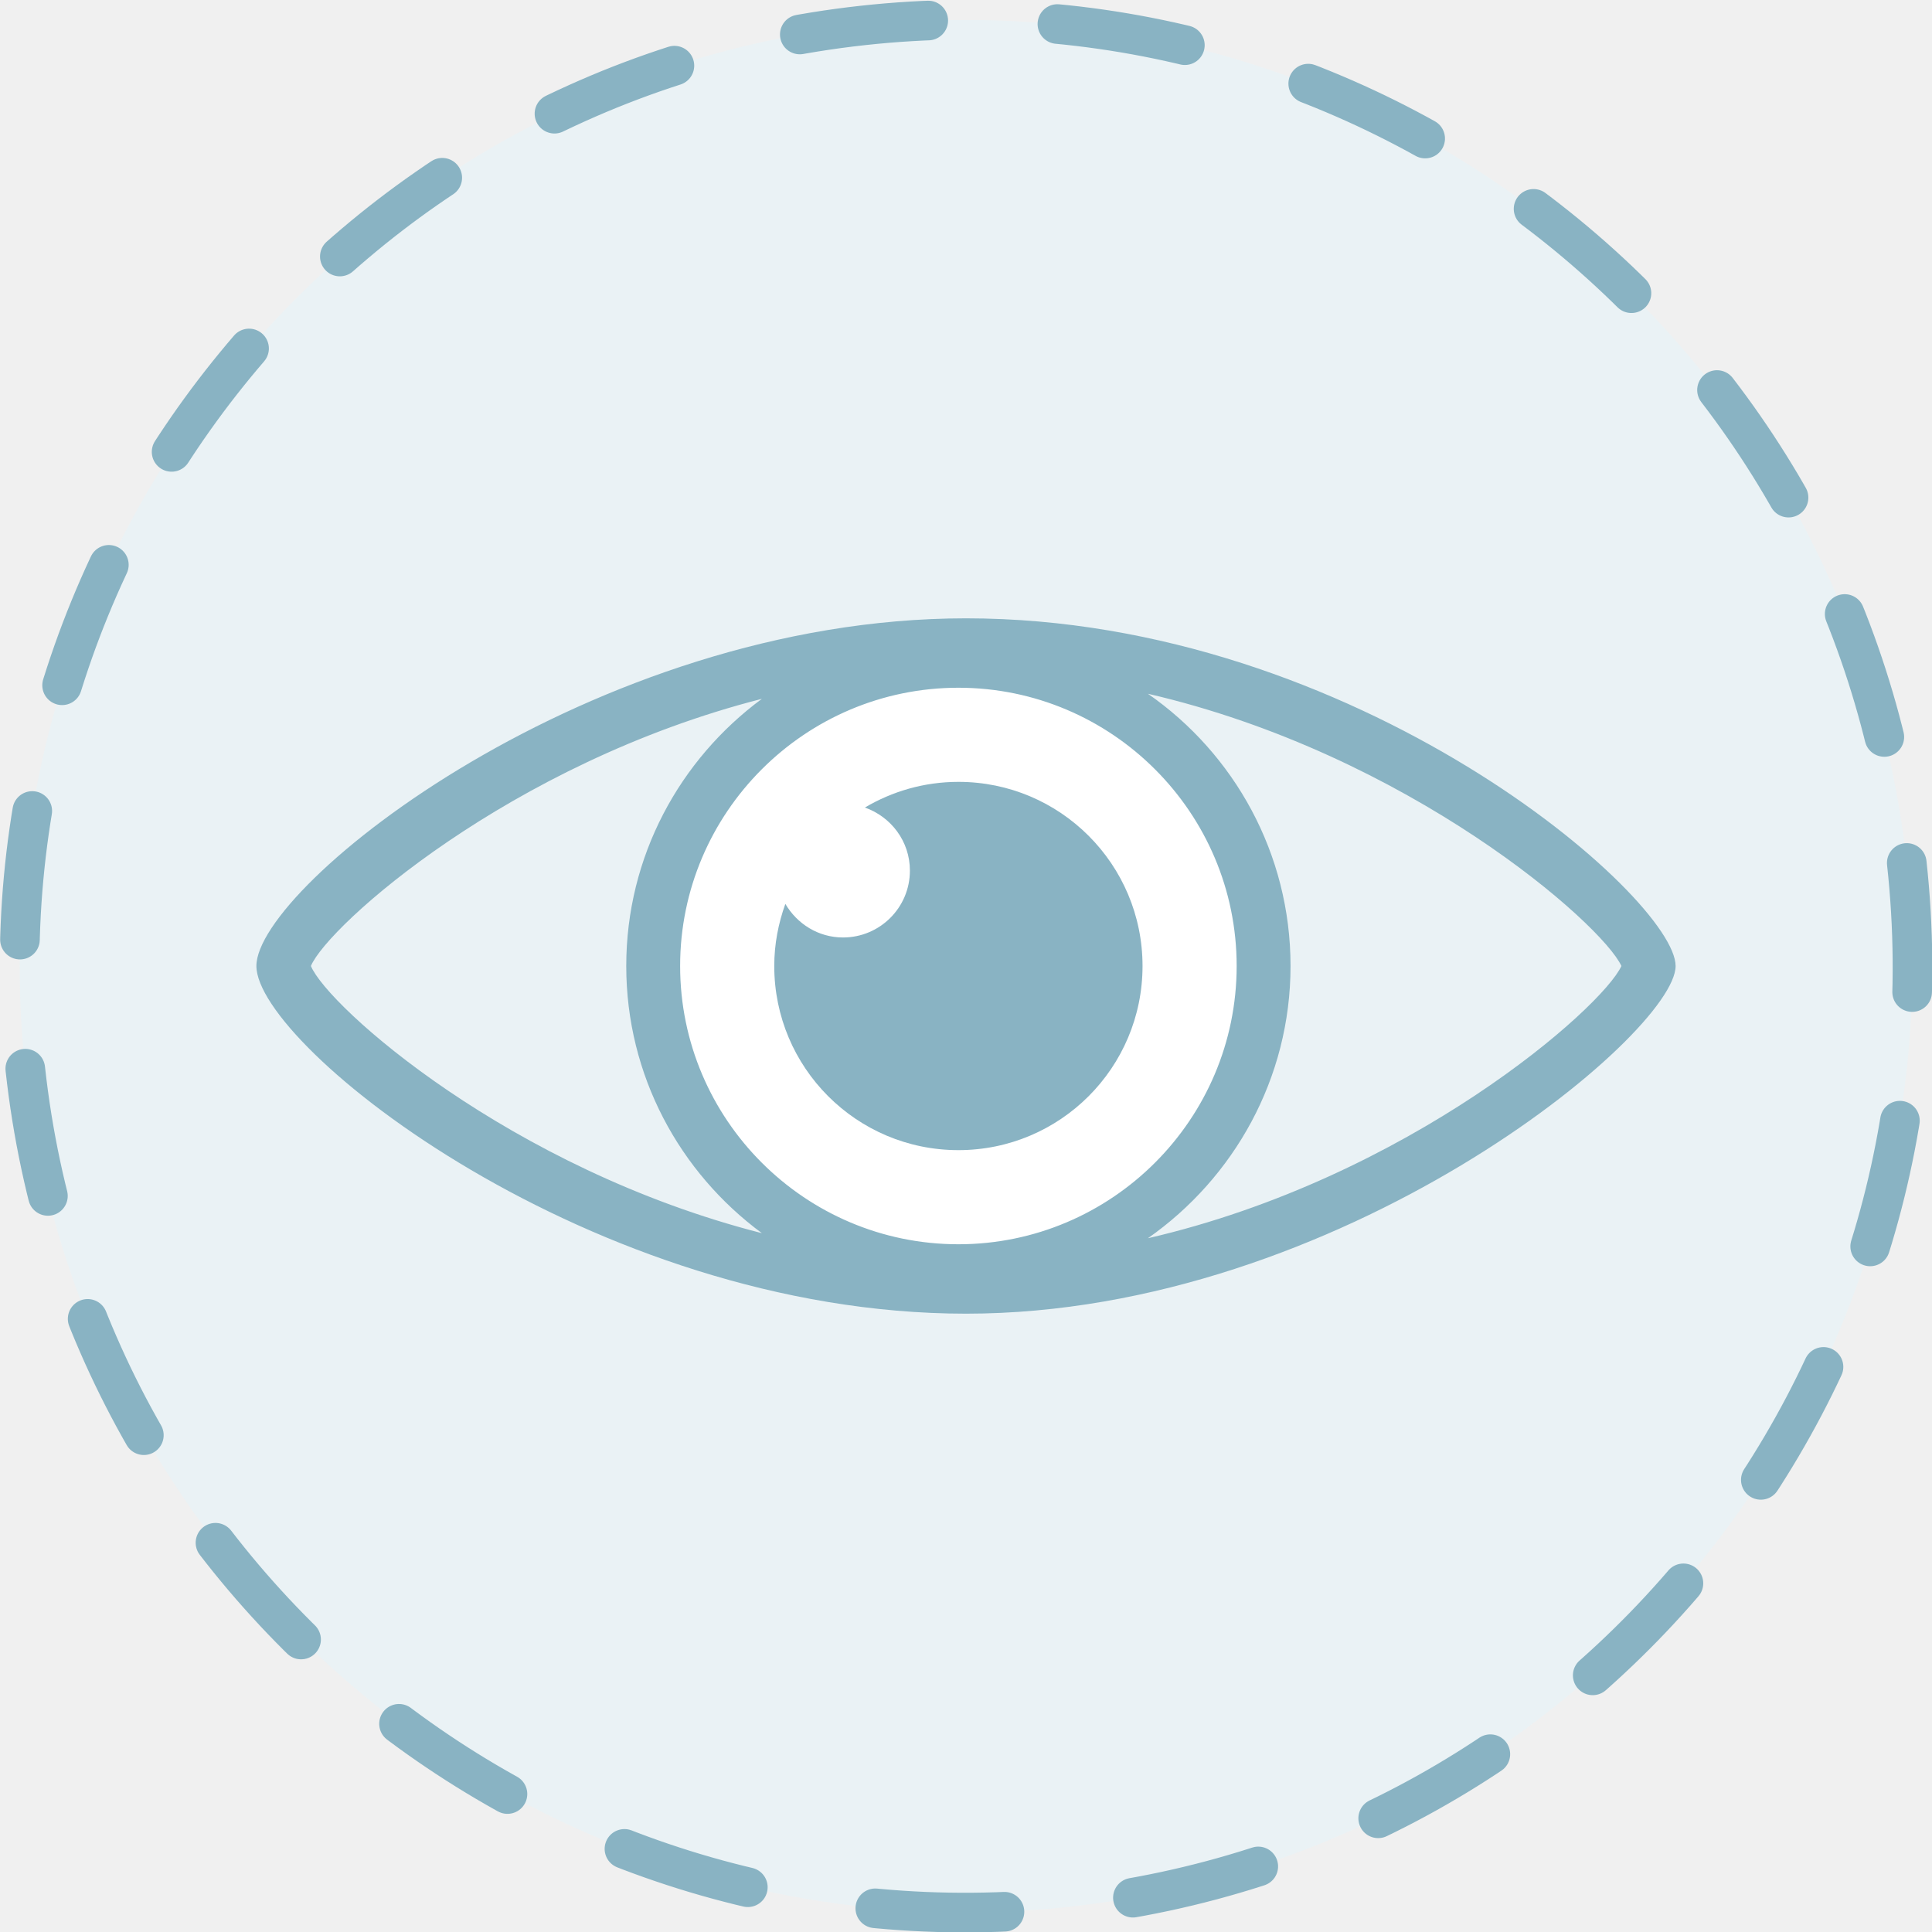
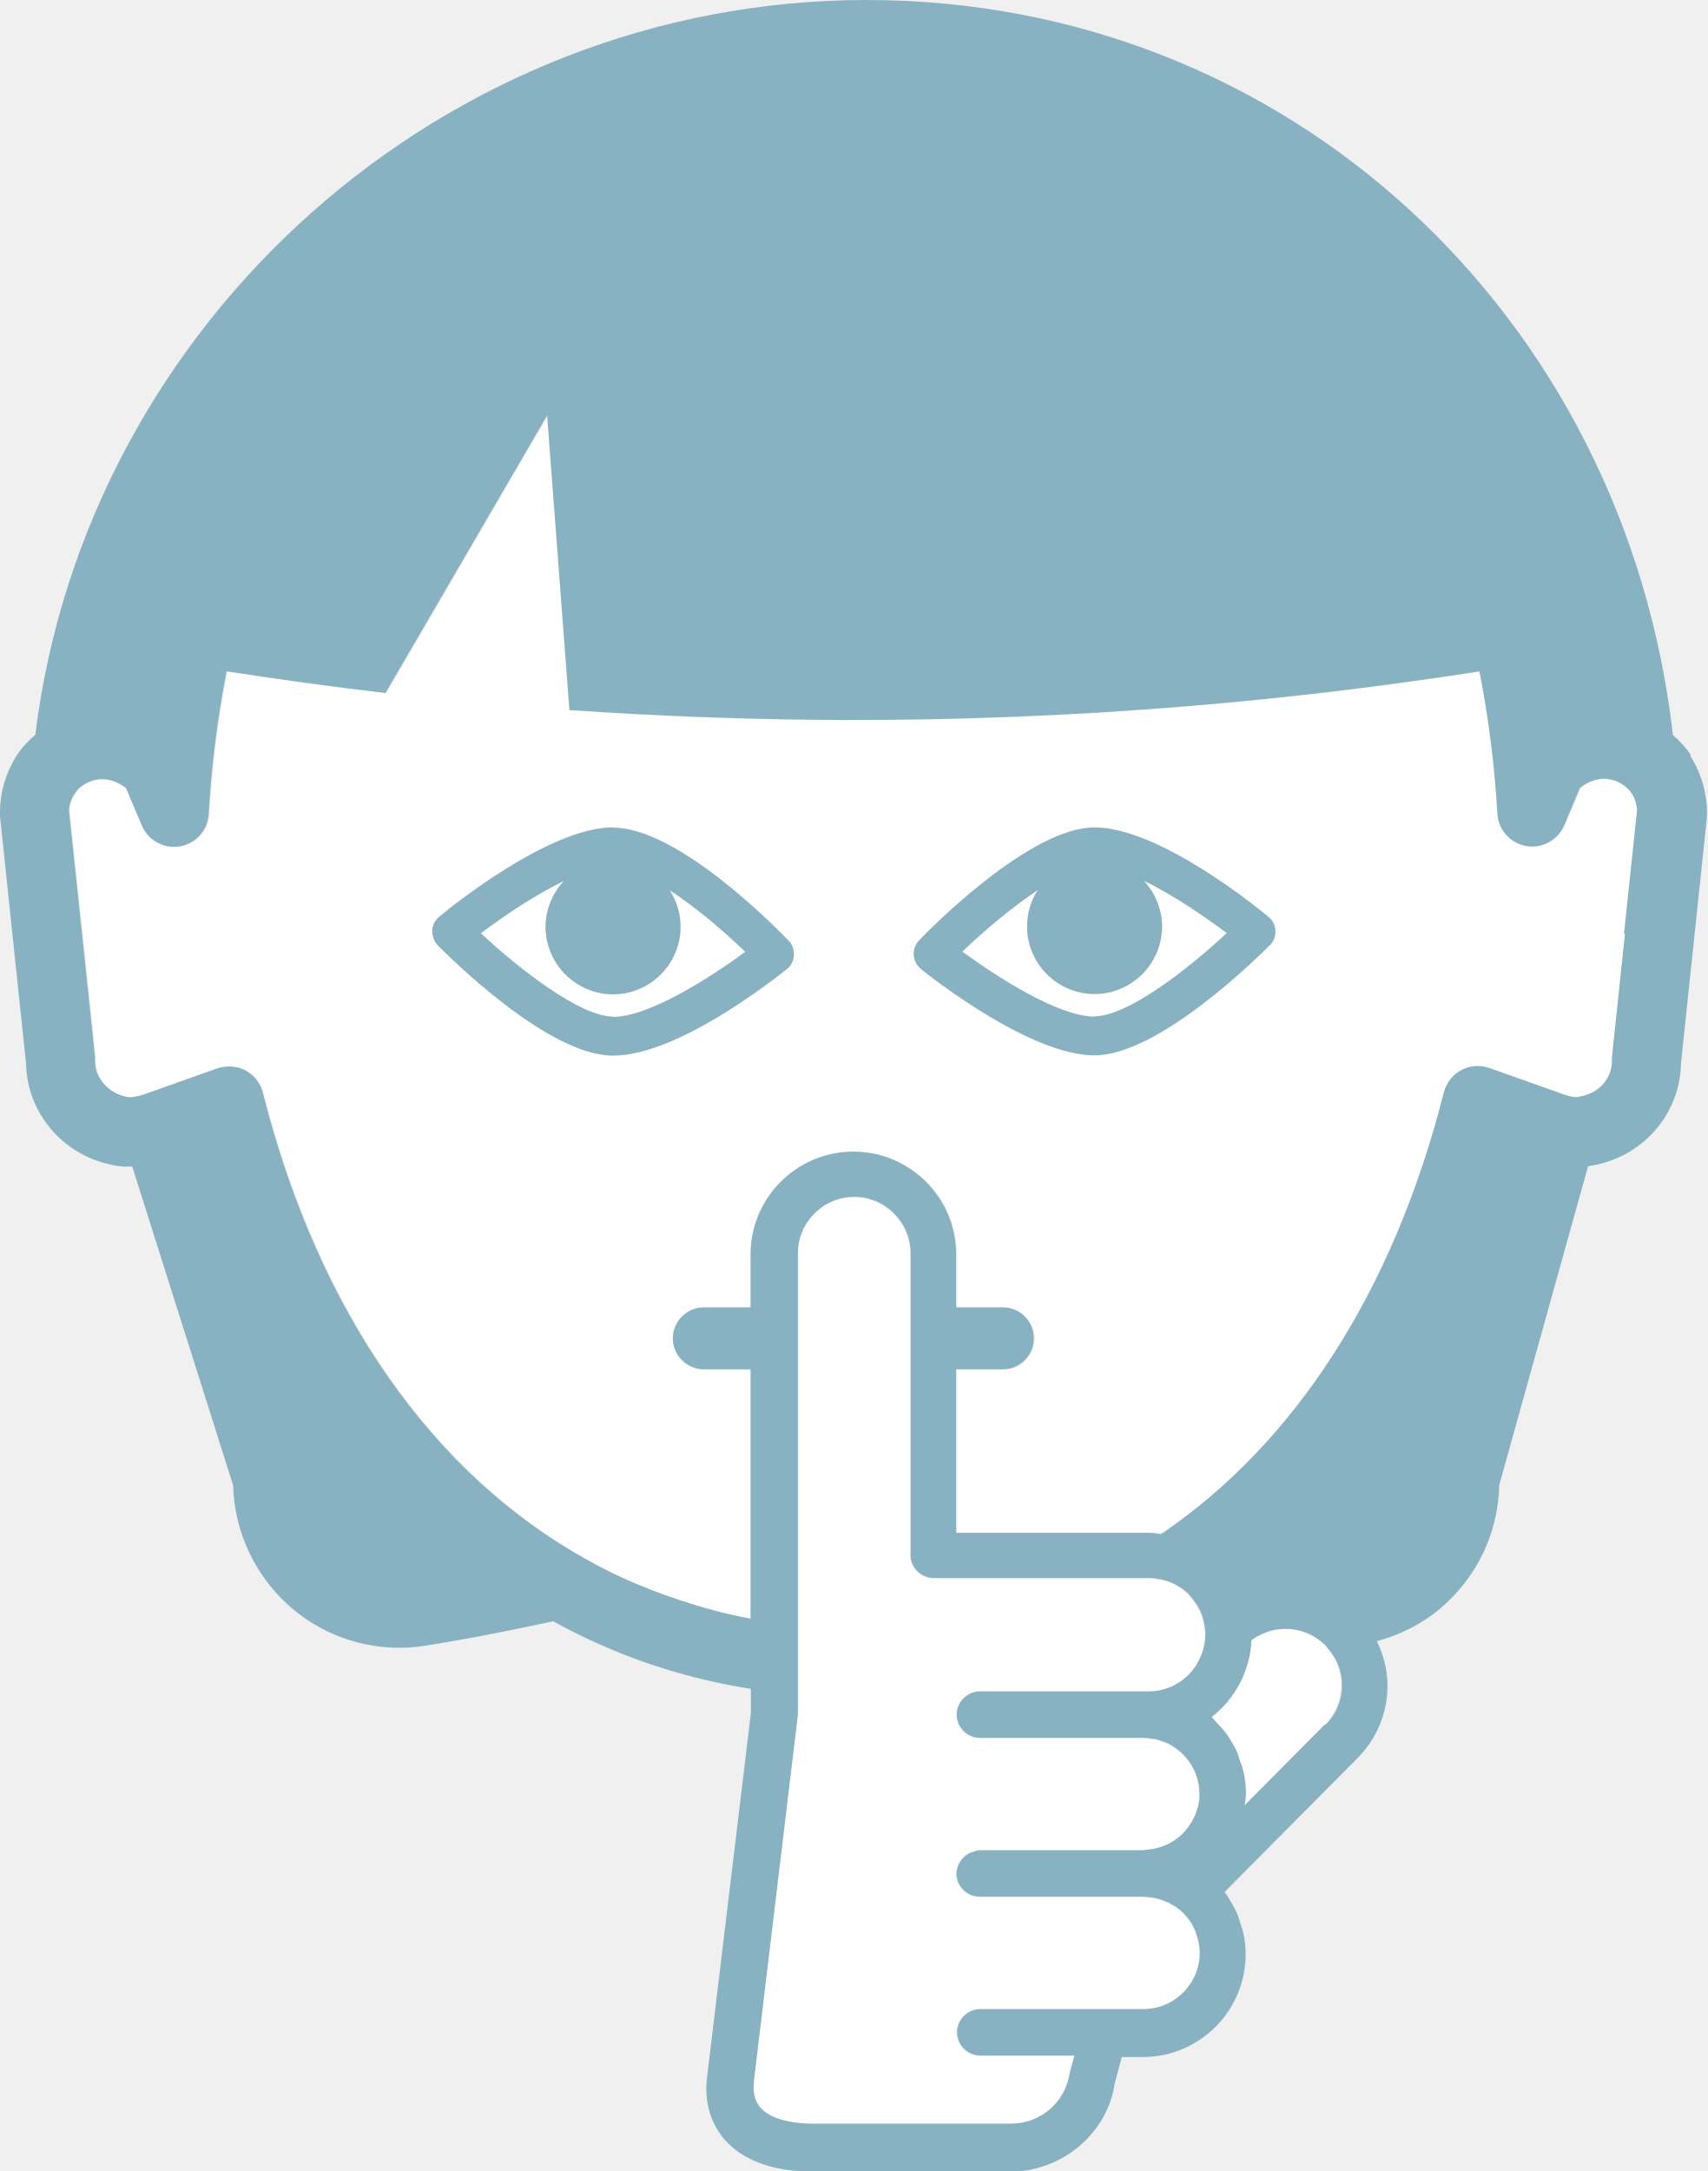
- <svg xmlns="http://www.w3.org/2000/svg" id="Ebene_1" width="60.96" height="60.96" viewBox="0 0 60.96 60.96">
+ <svg xmlns="http://www.w3.org/2000/svg" id="Ebene_1" width="55.15" height="70.11" viewBox="0 0 55.15 70.11">
  <defs>
-     <style>.cls-1{fill:none;stroke:#89b3c3;stroke-dasharray:0 0 4.08 4.08;stroke-linecap:round;stroke-linejoin:round;stroke-width:1.25px;}.cls-2{fill:#89b3c3;}.cls-2,.cls-3,.cls-4{stroke-width:0px;}.cls-3{fill:#fff;}.cls-4{fill:#eaf2f5;}</style>
+     <style>.cls-1{fill:#88b2c2;}.cls-1,.cls-2{stroke-width:0px;}.cls-2{fill:#fff;}</style>
  </defs>
-   <path class="cls-4" d="m30.48.63C14.02.63.62,14.02.62,30.48s13.39,29.86,29.86,29.86,29.86-13.39,29.86-29.86S46.94.63,30.48.63Z" />
-   <circle class="cls-1" cx="30.48" cy="30.48" r="29.86" transform="translate(-3.14 3.51) rotate(-6.26)" />
-   <circle class="cls-3" cx="30.24" cy="30.48" r="9.63" />
-   <path class="cls-2" d="m30.24,24.67c-1.08,0-2.09.3-2.95.81.82.29,1.42,1.06,1.42,1.99,0,1.17-.95,2.11-2.11,2.11-.78,0-1.45-.43-1.82-1.06-.22.61-.35,1.27-.35,1.96,0,3.21,2.6,5.81,5.81,5.81s5.81-2.6,5.81-5.81-2.6-5.81-5.81-5.81Z" />
-   <path class="cls-2" d="m30.48,19.51c-11.81,0-22.39,8.44-22.39,10.97s10.59,10.97,22.39,10.97,22.39-8.82,22.39-10.97-10.06-10.97-22.39-10.97Zm-20.67,10.97c.53-1.27,6.27-6.4,14.23-8.43-2.59,1.91-4.28,4.97-4.28,8.43s1.69,6.52,4.28,8.43c-7.96-2.03-13.7-7.15-14.23-8.43Zm20.43,8.78c-4.84,0-8.78-3.94-8.78-8.78s3.94-8.78,8.78-8.78,8.78,3.94,8.78,8.78-3.94,8.78-8.78,8.78Zm5.98-.19c2.71-1.9,4.5-5.04,4.5-8.59s-1.78-6.7-4.5-8.59c8.23,1.9,14.33,7.26,14.94,8.59-.61,1.33-6.71,6.69-14.94,8.59Z" />
+   <path class="cls-2" d="M21.98,29.93c0,1.2-.98,2.18-2.18,2.18s-2.18-.98-2.18-2.18c0-.57.23-1.09.59-1.48-.96.46-1.98,1.17-2.68,1.69,1.28,1.2,3.22,2.69,4.27,2.69,1.16,0,3.14-1.27,4.27-2.1-.7-.67-1.6-1.43-2.44-1.99.22.34.35.74.35,1.18Z" />
+   <path class="cls-2" d="M37.53,29.93c0,1.2-.98,2.18-2.18,2.18s-2.18-.98-2.18-2.18c0-.43.13-.84.35-1.18-.84.55-1.74,1.31-2.44,1.99,1.13.83,3.11,2.1,4.27,2.1,1.05,0,2.99-1.5,4.27-2.69-.7-.53-1.73-1.23-2.68-1.69.36.39.59.91.59,1.48Z" />
+   <path class="cls-2" d="M52.41,25.33c-.11-.07-.23-.12-.37-.15-.32-.07-.68.04-.98.27l-.51,1.21c-.21.48-.72.76-1.23.67-.52-.09-.9-.52-.93-1.04-.09-1.59-.29-3.12-.58-4.6-5.89.92-12.81,1.59-20.58,1.57-3.07,0-6.01-.13-8.81-.32l-.72-9.51-5.22,8.96c-1.79-.21-3.49-.44-5.13-.7-.29,1.48-.49,3.02-.58,4.61-.03.52-.42.95-.93,1.04-.51.09-1.02-.19-1.23-.67l-.51-1.21c-.3-.24-.67-.34-.98-.27-.09.02-.23.06-.37.15-.11.07-.23.16-.31.3-.11.17-.17.36-.18.56l.36,3.4.44,4.17.04.39s0,.08,0,.12c0,.33.15.62.38.83.19.18.43.31.71.33.05,0,.15,0,.27-.03.05-.01.1-.02.17-.04l.65-.23,1.77-.63c.12-.04.25-.06.38-.06.18,0,.37.04.53.13.28.15.48.41.56.72,1.8,7.11,5.51,12.32,10.45,15.07.43.24.86.46,1.31.66.55.25,1.11.46,1.69.65.75.24,1.51.46,2.3.6v-.77s0-.88,0-.88v-.88s0-5.52,0-5.52h-1.51c-.55,0-1-.45-1-1s.45-1,1-1h1.51v-1.71c0-1.83,1.49-3.32,3.32-3.32s3.32,1.49,3.32,3.32v1.71h1.51c.55,0,1,.45,1,1s-.45,1-1,1h-1.51v5.28h6.21c.14,0,.27.02.41.04,4.28-2.9,7.5-7.79,9.13-14.26.08-.31.28-.57.56-.72s.61-.17.91-.07l2.06.73.36.13c.23.08.37.09.44.08.02,0,.04-.01.06-.02.59-.09,1.04-.57,1.04-1.15,0-.04,0-.08,0-.12l.42-3.98.42-3.98c0-.2-.07-.39-.18-.56-.08-.12-.18-.22-.31-.29ZM25.41,31.29c-.36.29-3.54,2.79-5.61,2.79s-5.3-3.19-5.66-3.56c-.12-.12-.19-.29-.18-.47,0-.17.09-.34.22-.45.36-.29,3.54-2.89,5.62-2.89s5.31,3.27,5.67,3.65c.12.13.18.3.17.47-.01.17-.1.34-.23.45ZM41.01,30.53c-.36.36-3.55,3.56-5.66,3.56s-5.25-2.51-5.61-2.79c-.14-.11-.22-.27-.23-.45-.01-.17.05-.35.17-.47.36-.37,3.55-3.65,5.67-3.65s5.26,2.59,5.62,2.89c.13.11.22.27.22.45,0,.17-.06.35-.18.47Z" />
+   <path class="cls-2" d="M42.78,53.12c-.59-.59-1.49-.68-2.18-.29-.07.04-.13.08-.2.13-.05,1.01-.53,1.9-1.29,2.48.04.04.07.08.11.12.04.04.07.08.11.12.11.12.22.24.31.37.03.05.06.1.09.15.08.13.16.27.22.41.03.08.06.17.08.25.04.13.09.25.12.38.04.2.06.41.07.63,0,.02,0,.04,0,.06,0,0,0,0,0,0,0,0,0,0,0,0,0,.12-.02.24-.04.36l2.59-2.61c.34-.34.53-.8.53-1.29,0-.46-.18-.9-.5-1.23-.01-.02-.02-.03-.04-.05Z" />
+   <path class="cls-2" d="M38.85,52.35c-.07-.28-.21-.53-.39-.74-.03-.04-.07-.08-.1-.12-.27-.26-.63-.44-1.02-.49-.08-.01-.16-.02-.24-.02h-6.96c-.31,0-.57-.19-.69-.45-.04-.09-.06-.19-.06-.3v-9.74c0-1-.82-1.82-1.82-1.82s-1.82.82-1.82,1.82v12.5s0,.08,0,.11v.47s0,1.13,0,1.13v.69s-1.41,11.74-1.41,11.74c-.06.42,0,.72.19.94.29.33.91.53,1.71.53h6.39c.96,0,1.76-.69,1.9-1.64l.15-.56h-3.04c-.41,0-.75-.34-.75-.75s.34-.75.75-.75c0,0,0,0,0,0h5.27c1,0,1.82-.82,1.82-1.82,0,0,0,0,0,0,0-.12-.01-.24-.04-.36,0-.03-.02-.05-.02-.08-.02-.09-.05-.17-.08-.25-.02-.04-.04-.07-.05-.11-.02-.04-.04-.08-.06-.12-.01-.02-.02-.05-.04-.07-.03-.04-.06-.09-.1-.13-.03-.04-.07-.09-.11-.13-.05-.05-.1-.1-.15-.14-.03-.02-.06-.05-.09-.07,0,0-.02-.01-.03-.02-.06-.04-.12-.08-.19-.11-.02-.01-.04-.02-.06-.03-.09-.04-.18-.08-.28-.11,0,0-.01,0-.02,0-.07-.02-.13-.04-.2-.05-.04,0-.08,0-.12-.01-.07,0-.13-.02-.2-.02h-5.27s0,0,0,0c-.41,0-.75-.34-.75-.75,0-.06.02-.11.03-.17.06-.27.27-.48.54-.54.06-.02.12-.04.18-.04,0,0,0,0,0,0h5.27c.05,0,.1-.01.16-.02.59-.05,1.09-.38,1.39-.85,0-.02.02-.03.03-.05.04-.08.09-.15.12-.24.02-.04.02-.08.04-.12.02-.07.04-.13.06-.2.02-.1.03-.19.03-.29,0-.02,0-.03,0-.05,0,0,0,0,0,0,0-.75-.46-1.4-1.11-1.67,0,0-.01,0-.02,0-.1-.04-.2-.07-.31-.1-.03,0-.07,0-.1-.01,0,0-.01,0-.02,0-.09-.01-.17-.03-.26-.03h-5.27s0,0,0,0c-.41,0-.75-.34-.75-.75s.34-.75.75-.75h5.27s.03,0,.05,0c0,0,.02,0,.02,0h.11c.25,0,.48-.05.7-.14.44-.19.8-.54.98-.99.09-.21.14-.45.14-.69,0-.1-.01-.2-.03-.3,0-.05-.02-.1-.03-.15Z" />
+   <path class="cls-1" d="M54.61,24.39c-.16-.25-.36-.46-.58-.65C52.48,10.19,41.61,0,27.99,0S2.79,10.37,1.14,23.73c-.23.2-.44.41-.6.67-.35.55-.54,1.18-.54,1.84,0,.04,0,.08,0,.12l.84,7.97c.03,1.73,1.36,3.15,3.1,3.34.11.01.22,0,.33,0l3.26,10.3c.04,1.53.73,2.97,1.9,3.97,1.2,1.02,2.79,1.46,4.35,1.2,1.71-.28,2.96-.54,4.07-.78,0,0,.01,0,.02,0,1.96,1.08,4.09,1.82,6.38,2.18v.79s-1.4,11.63-1.4,11.63c-.16,1.05.21,1.73.54,2.12.59.69,1.58,1.05,2.85,1.05h6.39c1.68,0,3.14-1.25,3.37-2.84l.23-.86h.68c1.83,0,3.32-1.49,3.32-3.32,0,0,0,0,0,0s0,0,0,0c0-.01,0-.02,0-.03,0-.23-.03-.46-.08-.68-.02-.09-.05-.17-.08-.25-.04-.14-.08-.28-.14-.41-.04-.09-.09-.17-.14-.26-.07-.12-.13-.23-.21-.34,0-.01-.02-.03-.03-.04l4.3-4.33c.62-.63.97-1.47.96-2.35,0-.5-.13-.98-.34-1.42.74-.2,1.45-.55,2.05-1.06,1.18-1,1.87-2.44,1.9-3.98l2.87-10.3c1.7-.23,2.97-1.63,3-3.32l.84-7.97s0-.08,0-.12c0-.65-.19-1.29-.54-1.84ZM38.78,53.49c-.18.45-.54.8-.98.99-.22.09-.45.14-.7.14h-.11s-.02,0-.02,0c-.02,0-.03,0-.05,0h-5.27c-.41,0-.75.34-.75.75s.34.75.75.75c0,0,0,0,0,0h5.27c.09,0,.17.01.26.03,0,0,.01,0,.02,0,.03,0,.07,0,.1.01.11.02.21.06.31.1,0,0,.01,0,.02,0,.65.28,1.11.92,1.11,1.67,0,0,0,0,0,0,0,.02,0,.03,0,.05,0,.1-.01.2-.03.29-.01.07-.04.13-.06.2-.01.04-.02.08-.04.12-.03.08-.07.16-.12.24,0,.02-.02.03-.03.05-.29.48-.8.8-1.39.85-.05,0-.1.02-.16.02h-5.27s0,0,0,0c-.06,0-.12.02-.18.04-.27.07-.47.27-.54.54-.01.06-.03.11-.03.17,0,.41.34.75.75.75,0,0,0,0,0,0h5.27c.07,0,.13.01.2.02.04,0,.08,0,.12.01.07.01.14.03.2.05,0,0,.01,0,.02,0,.1.03.19.07.28.11.02,0,.04.02.06.03.06.04.13.07.19.11,0,0,.02.01.03.02.03.02.06.05.09.07.05.04.1.09.15.14.04.04.07.08.11.13.03.04.07.08.1.13.01.02.02.05.04.07.02.04.04.08.06.12.02.04.04.07.05.11.03.08.06.17.08.25,0,.03.02.05.02.08.02.12.04.23.04.36,0,0,0,0,0,0,0,1-.82,1.82-1.82,1.82h-5.27s0,0,0,0c-.41,0-.75.34-.75.75s.34.75.75.75h3.04l-.15.56c-.14.95-.94,1.64-1.9,1.64h-6.39c-.8,0-1.43-.19-1.71-.53-.19-.22-.25-.52-.19-.94l1.41-11.74v-.69s0-1.13,0-1.13v-.47s0-.08,0-.11v-12.5c0-1,.82-1.82,1.82-1.82s1.82.82,1.82,1.82v9.74c0,.11.02.21.06.3.12.27.38.45.69.45h6.96c.08,0,.16.01.24.02.39.05.75.23,1.02.49.04.04.07.08.1.12.18.21.32.46.39.74.01.05.02.1.03.15.02.1.03.2.03.3,0,.24-.05.48-.14.69ZM42.79,55.69l-2.59,2.61c.01-.12.04-.24.04-.36,0,0,0,0,0,0,0,0,0,0,0,0,0-.02,0-.04,0-.06,0-.22-.03-.43-.07-.63-.03-.13-.07-.25-.12-.38-.03-.08-.05-.17-.08-.25-.06-.15-.14-.28-.22-.41-.03-.05-.06-.1-.09-.15-.09-.13-.2-.26-.31-.37-.04-.04-.07-.08-.11-.12-.04-.04-.07-.09-.11-.12.75-.58,1.24-1.47,1.29-2.48.06-.05.13-.09.2-.13.69-.39,1.59-.3,2.18.29.02.01.03.03.04.05.32.34.5.77.5,1.23,0,.49-.18.94-.53,1.29ZM52.48,30.16l-.42,3.98s0,.08,0,.12c0,.58-.44,1.06-1.04,1.15-.02,0-.04.01-.06.02-.07,0-.21,0-.44-.08l-.36-.13-2.06-.73c-.3-.11-.63-.08-.91.07s-.48.41-.56.72c-1.64,6.47-4.85,11.36-9.13,14.26-.13-.02-.27-.04-.41-.04h-6.21v-5.28h1.51c.55,0,1-.45,1-1s-.45-1-1-1h-1.51v-1.71c0-1.83-1.49-3.32-3.32-3.32s-3.32,1.49-3.32,3.32v1.71s-1.51,0-1.51,0c-.55,0-1,.45-1,1s.45,1,1,1h1.51v5.52s0,.88,0,.88v.88s0,.77,0,.77c-.79-.14-1.55-.35-2.3-.6-.58-.19-1.14-.41-1.69-.65-.45-.2-.88-.42-1.31-.66-4.94-2.74-8.65-7.95-10.45-15.07-.08-.31-.28-.57-.56-.72-.17-.09-.35-.13-.53-.13-.13,0-.25.02-.38.06l-1.77.63-.65.23c-.07.02-.11.03-.17.04-.12.03-.22.04-.27.03-.28-.03-.52-.16-.71-.33-.23-.21-.38-.5-.38-.83,0-.04,0-.08,0-.12l-.04-.39-.44-4.17-.36-3.4c0-.2.07-.39.18-.56.09-.14.2-.23.31-.3.14-.08.27-.13.37-.15.32-.07.68.04.98.27l.51,1.21c.2.48.72.76,1.23.67.52-.09.9-.52.93-1.04.09-1.59.29-3.13.58-4.61,1.64.25,3.34.49,5.13.7l5.22-8.96.72,9.51c2.8.19,5.73.31,8.81.32,7.77.02,14.69-.65,20.58-1.57.29,1.48.49,3.02.58,4.6.03.52.42.95.93,1.04.51.09,1.02-.19,1.23-.67l.51-1.21c.3-.24.67-.34.98-.27.14.03.26.08.37.15.12.08.23.17.31.29.11.17.17.36.18.56l-.42,3.98Z" />
+   <path class="cls-1" d="M41.01,30.53c.12-.12.19-.29.18-.47,0-.17-.09-.34-.22-.45-.36-.3-3.54-2.89-5.62-2.89s-5.31,3.27-5.67,3.65c-.12.13-.18.3-.17.47.01.17.1.34.23.45.36.29,3.54,2.79,5.61,2.79s5.3-3.19,5.66-3.56ZM35.35,32.83c-1.16,0-3.14-1.27-4.27-2.1.7-.67,1.6-1.43,2.44-1.99-.22.34-.35.74-.35,1.18,0,1.2.98,2.18,2.18,2.18s2.18-.98,2.18-2.18c0-.57-.23-1.09-.59-1.48.96.46,1.98,1.17,2.68,1.69-1.28,1.2-3.22,2.69-4.27,2.69Z" />
+   <path class="cls-1" d="M19.8,26.72c-2.07,0-5.26,2.59-5.62,2.89-.13.11-.22.28-.22.45,0,.17.06.35.18.47.36.36,3.55,3.56,5.66,3.56s5.25-2.51,5.61-2.79c.14-.11.22-.27.23-.45.01-.17-.05-.35-.17-.47-.36-.37-3.55-3.65-5.67-3.65ZM19.8,32.83c-1.05,0-2.99-1.5-4.27-2.69.7-.53,1.73-1.23,2.68-1.69-.36.39-.59.91-.59,1.48,0,1.2.98,2.18,2.18,2.18s2.18-.98,2.18-2.18c0-.43-.13-.84-.35-1.18.84.55,1.74,1.31,2.44,1.99-1.13.83-3.11,2.1-4.27,2.1Z" />
</svg>
